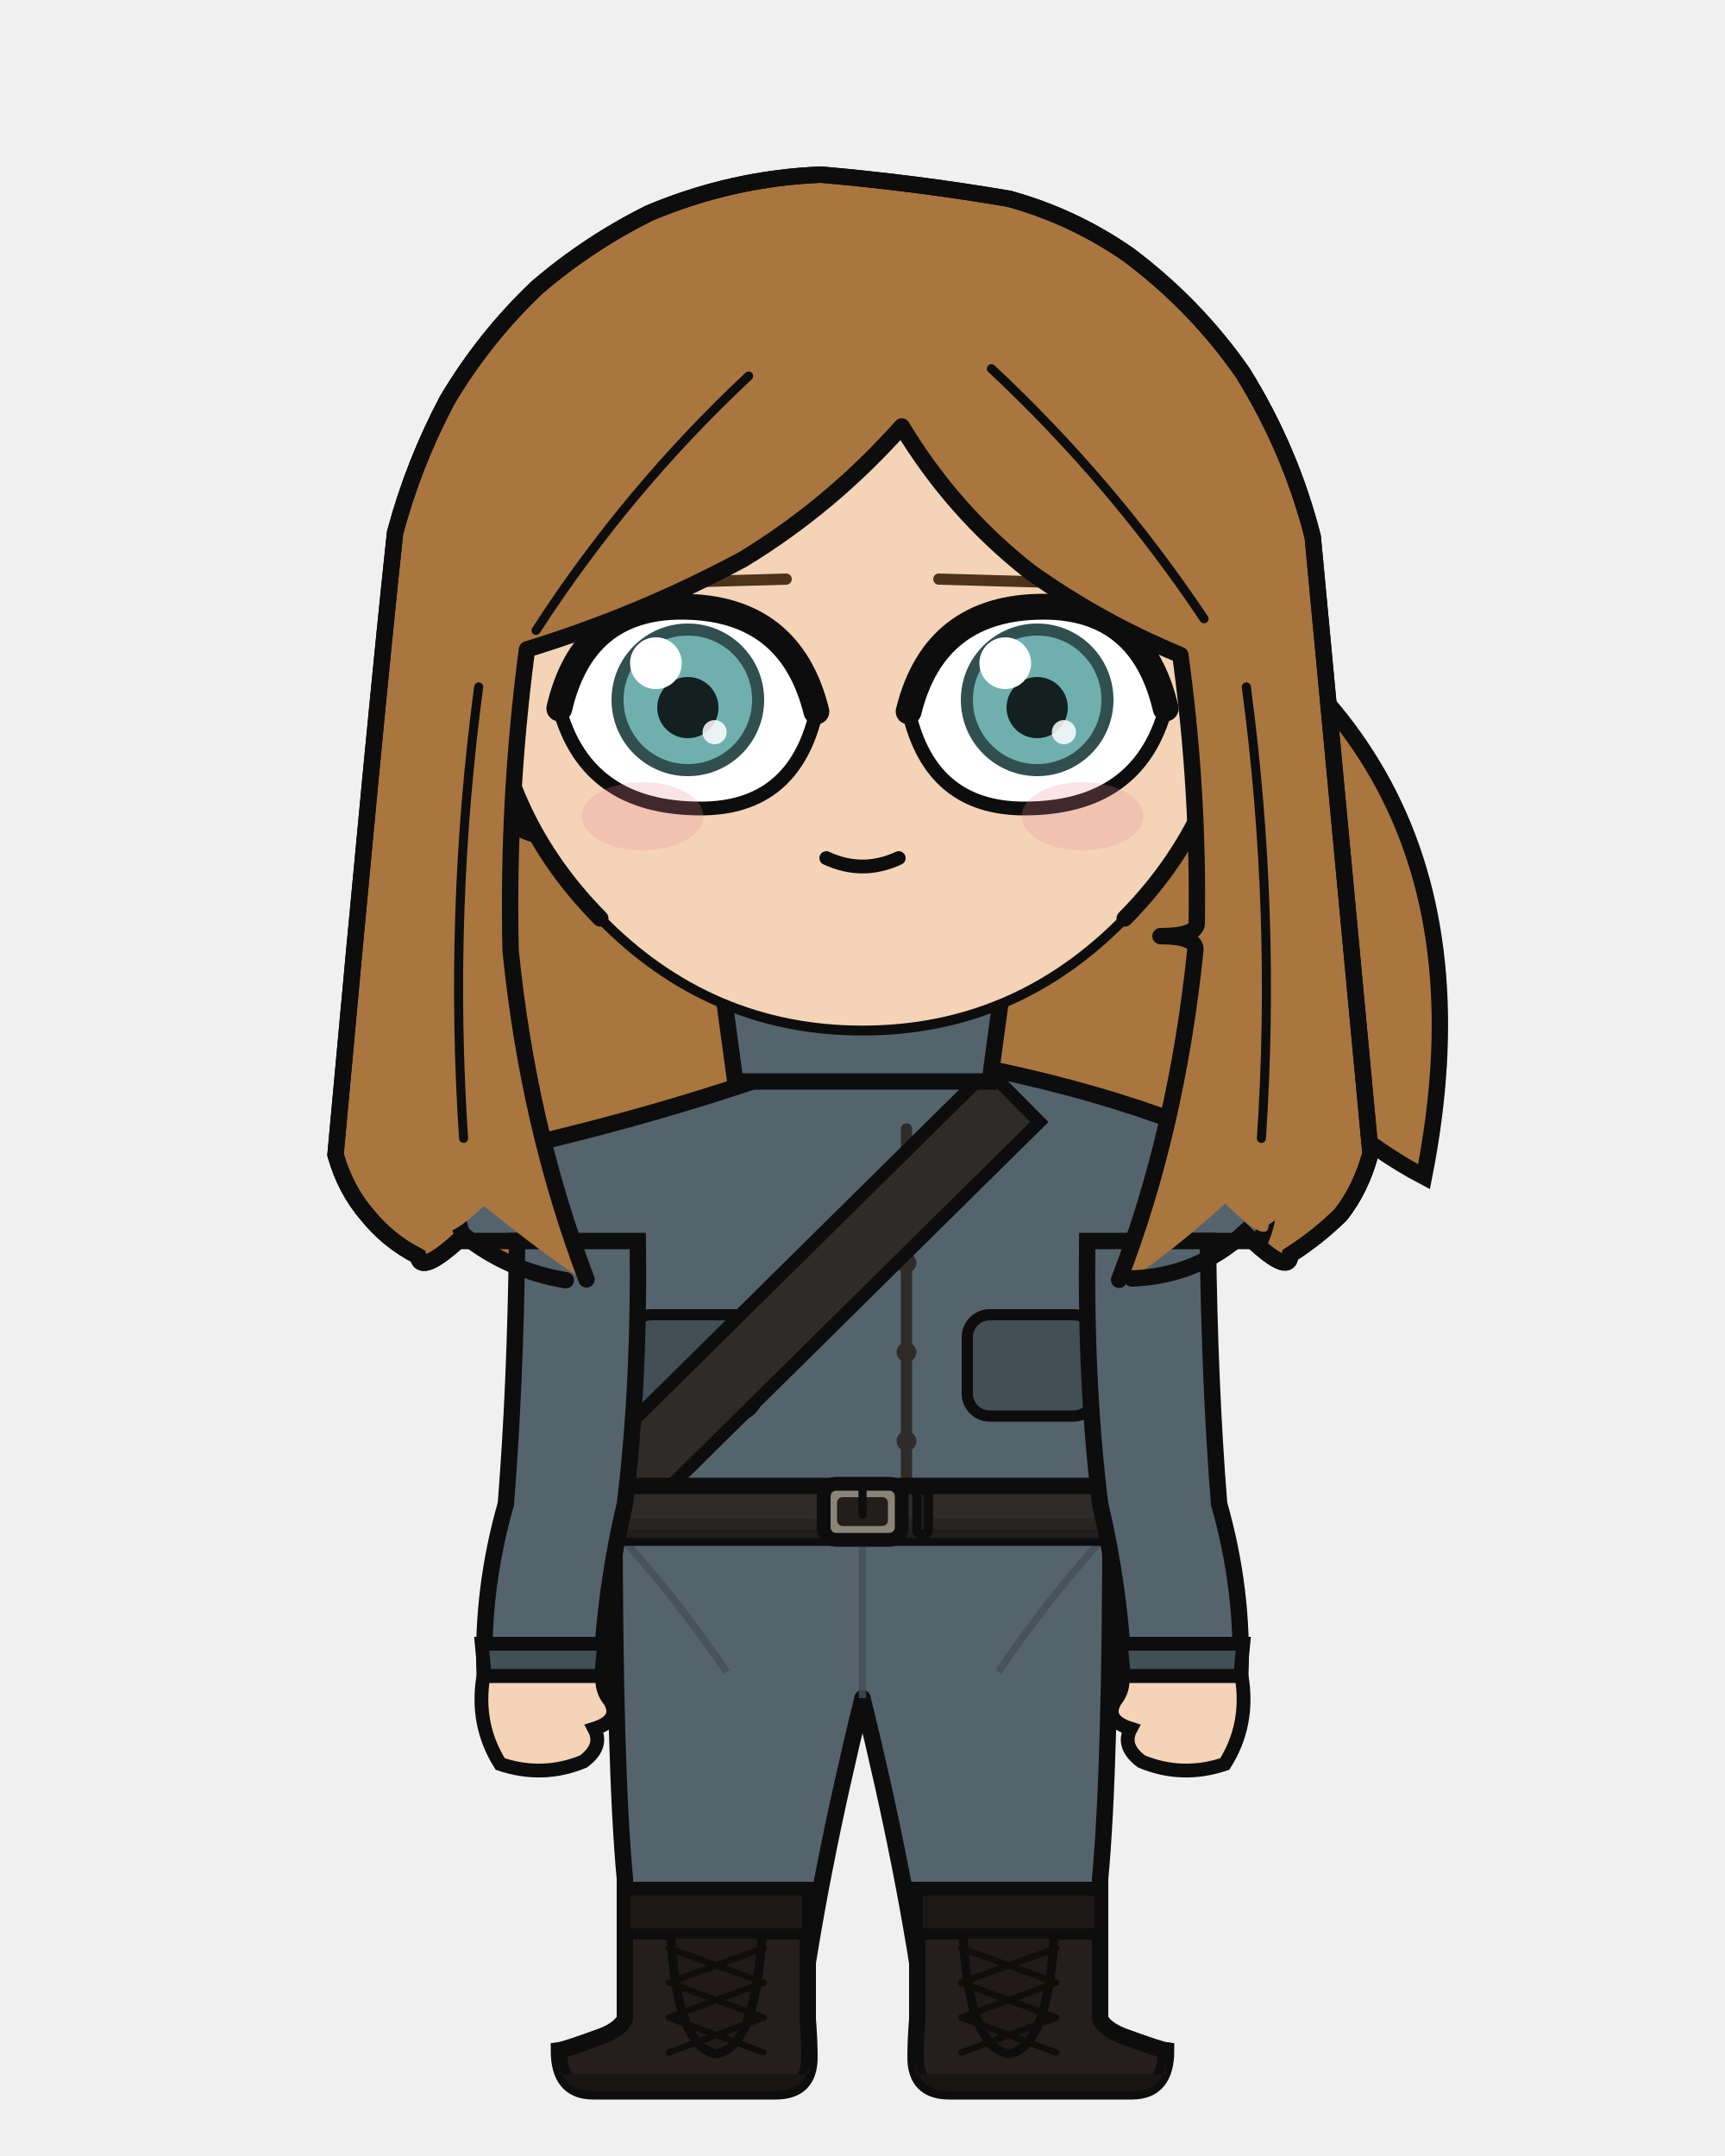
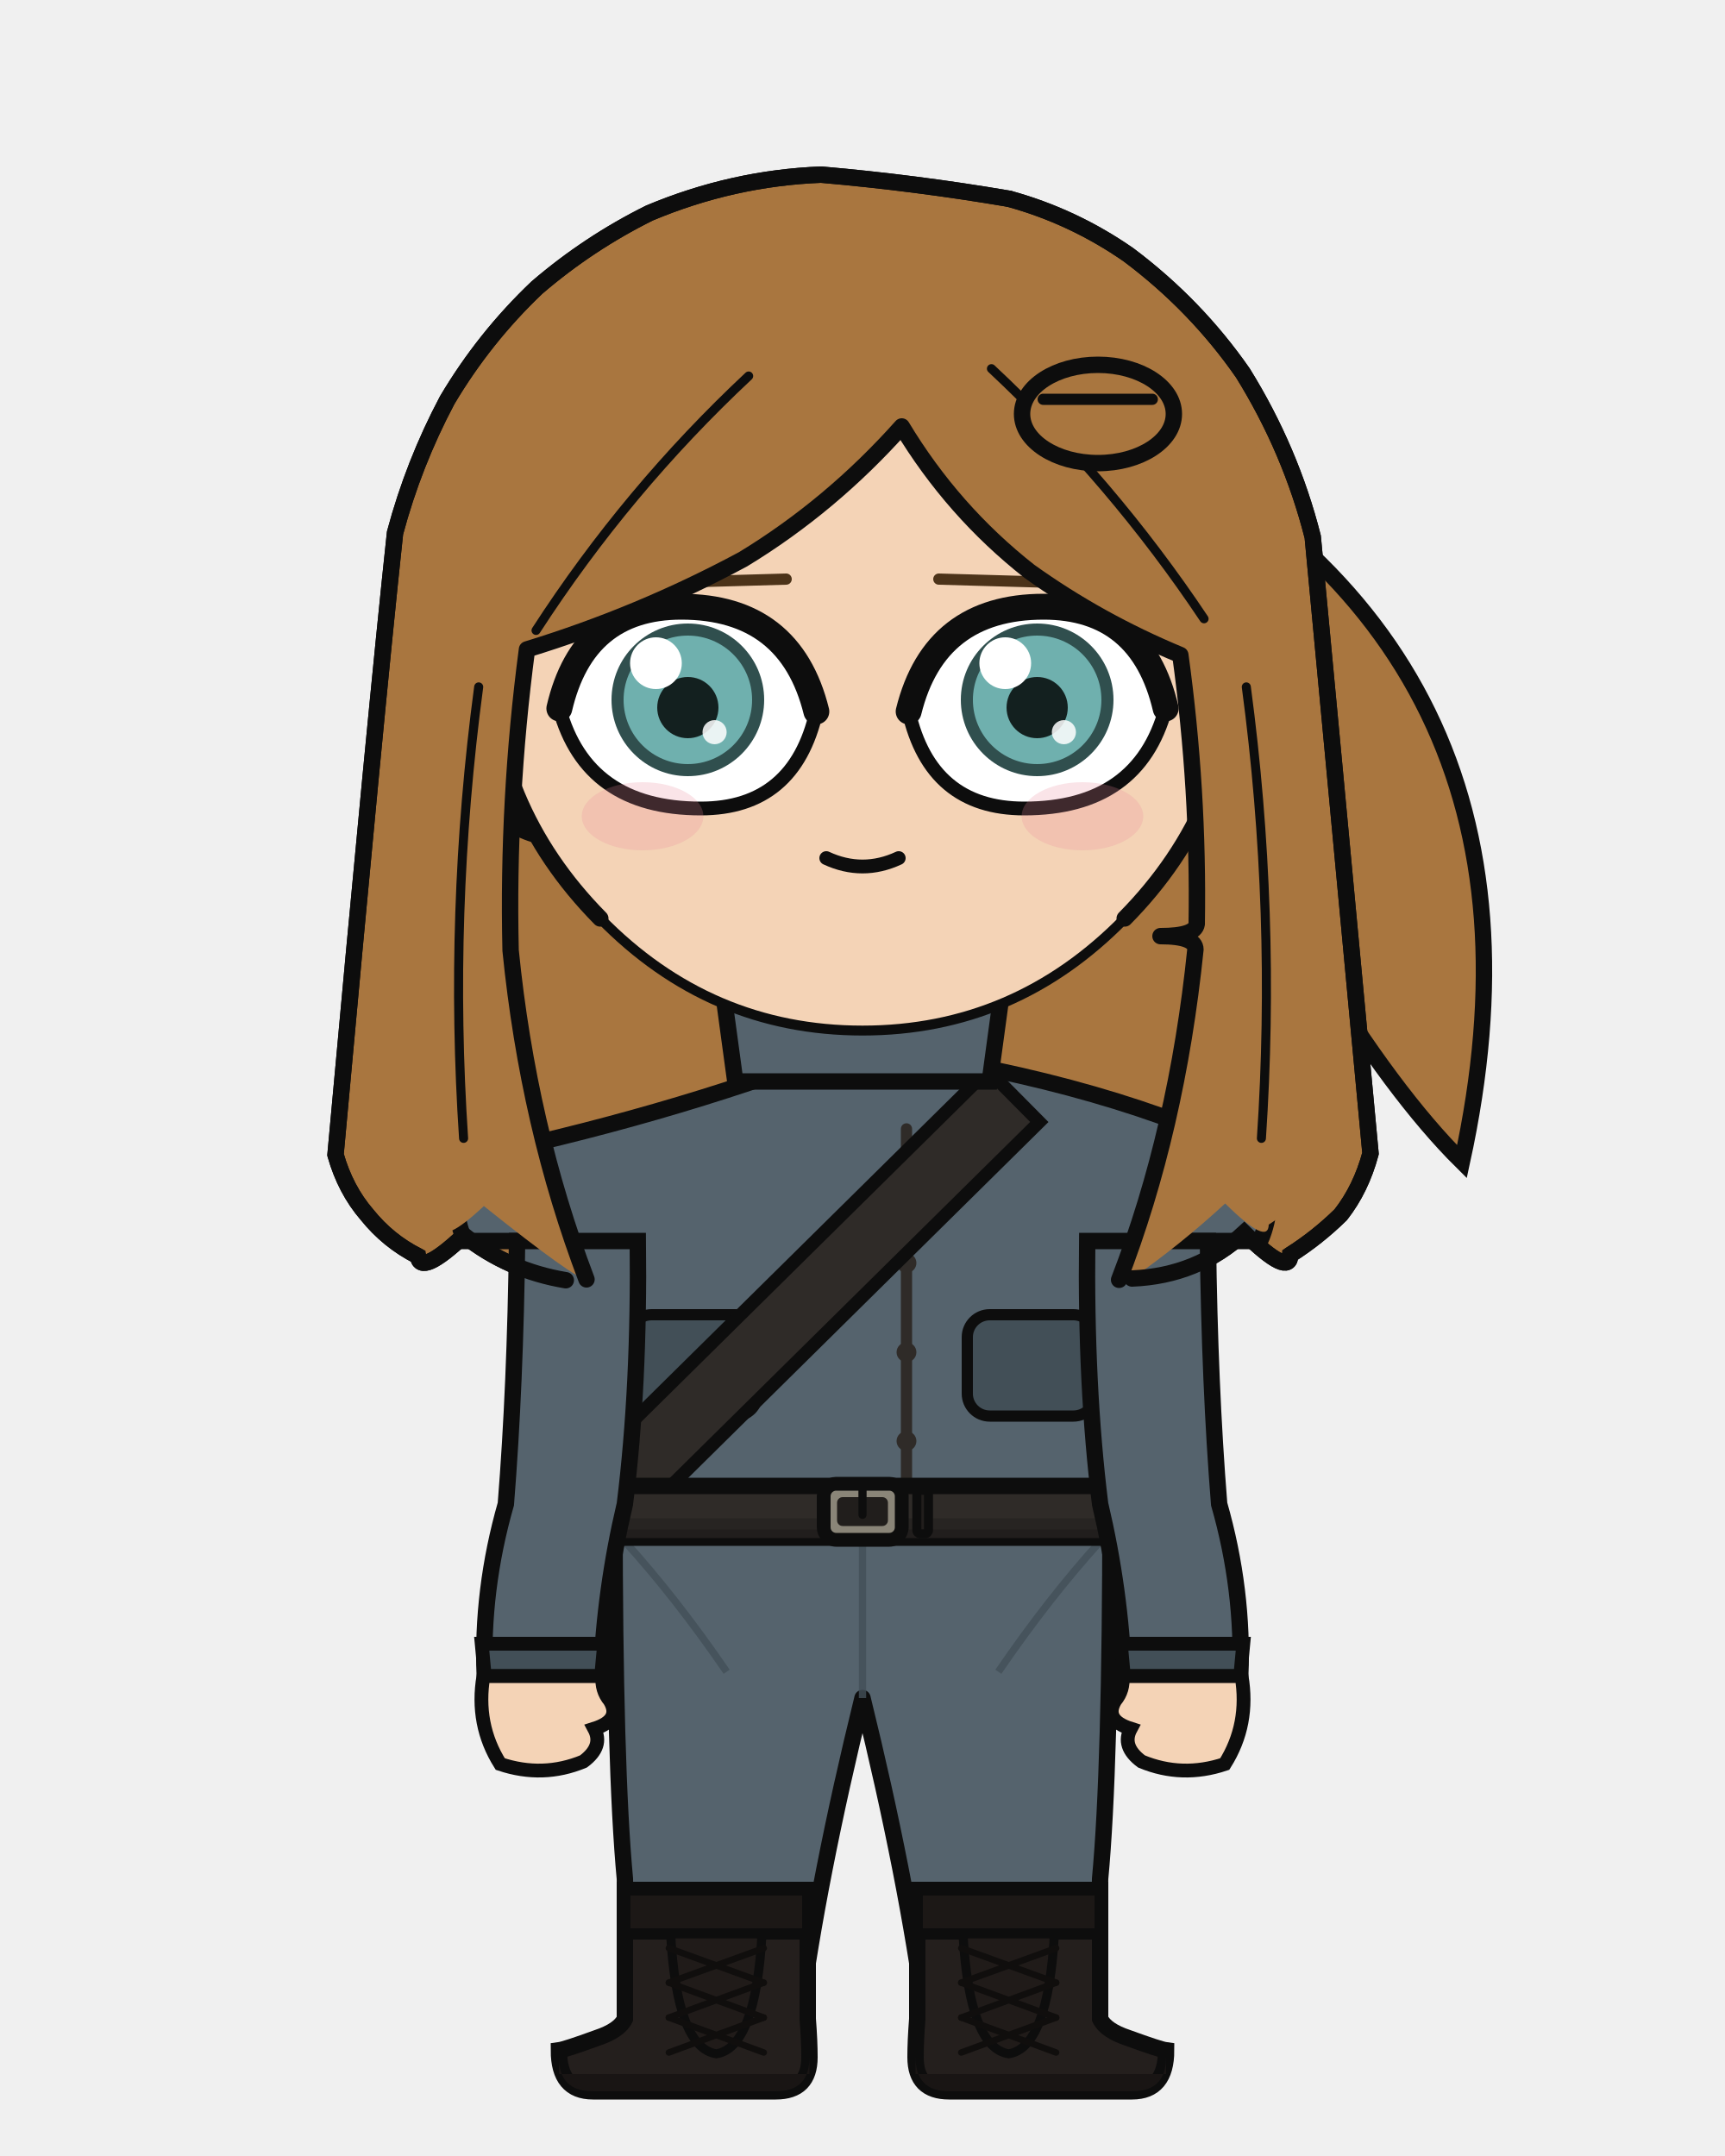
<svg xmlns="http://www.w3.org/2000/svg" width="400" height="500" viewBox="0 0 400 500">
  <defs>
    <clipPath id="hair-front">
      <path d="M 136.0 296.7 Q 122.5 261.2 118.4 220.4 Q 117.6 185.4 122.2 150.6 Q 148.3 142.6 172.3 129.7 Q 192.7 117.3 209.1 98.9 Q 220.9 118.5 238.7 132.5 Q 254.9 144.1 273.7 151.9 Q 278.0 183.2 277.5 214.3 Q 277.1 217.1 269.1 217.1 Q 277.2 217.1 277.2 220.2 Q 272.9 262.1 259.5 296.8 Q 261.0 296.7 262.5 296.5 Q 273.8 288.6 284.1 279.1 Q 294.1 289.0 294.2 284.0 Q 300.2 280.1 305.3 275.1 Q 309.9 269.4 311.9 261.7 Q 302.8 164.0 299.2 125.8 Q 294.3 106.7 283.8 89.7 Q 273.4 74.7 258.6 63.6 Q 246.5 55.2 232.3 51.3 Q 211.7 47.8 190.9 46.0 Q 171.4 46.7 153.1 54.4 Q 139.7 61.1 128.3 70.9 Q 116.6 81.9 108.5 95.6 Q 101.1 109.6 97.0 124.9 Q 92.7 164.7 84.0 261.9 Q 86.1 269.6 90.8 275.2 Q 95.5 281.0 102.1 284.3 Q 102.6 288.7 112.2 279.7 Q 133.6 296.8 136.0 296.7 Z" />
    </clipPath>
  </defs>
-   <path d="M 250.8 124.2 Q 351.4 165.8 330.2 272.9 Q 285.0 249.1 257.3 174.7 Z" fill="#a9763f" stroke="#0d0d0d" stroke-width="3.8" />
+   <path d="M 254.6 96.0 Q 365.5 148.0 339.0 269.4 Q 307.5 238.2 265.0 148.0 Z" fill="#a9763f" stroke="#0d0d0d" stroke-width="3.8" />
  <path d="M 131.2 296.9 Q 117.9 294.7 107.6 286.5 Q 97.5 296.0 96.9 291.3 Q 90.0 287.8 85.1 281.7 Q 80.1 275.9 77.8 267.8 Q 87.1 165.5 91.6 123.6 Q 95.9 107.5 103.7 92.8 Q 112.3 78.3 124.5 66.7 Q 136.5 56.4 150.6 49.4 Q 169.9 41.3 190.4 40.5 Q 212.3 42.4 234.0 46.1 Q 248.9 50.2 261.7 59.1 Q 277.3 70.8 288.2 86.5 Q 299.3 104.4 304.4 124.5 Q 308.2 164.7 317.8 267.5 Q 315.6 275.7 310.9 281.7 Q 305.5 287.0 299.2 291.0 Q 299.1 296.3 288.5 285.9 Q 277.7 295.9 262.5 296.5 Q 196.8 311.0 131.2 296.9 Z" fill="#a9763f" />
  <path d="M 131.2 296.9 Q 117.9 294.7 107.6 286.5 Q 97.5 296.0 96.9 291.3 Q 90.0 287.8 85.1 281.7 Q 80.1 275.9 77.8 267.8 Q 87.1 165.5 91.6 123.6 Q 95.9 107.5 103.7 92.8 Q 112.3 78.3 124.5 66.7 Q 136.5 56.4 150.6 49.4 Q 169.9 41.3 190.4 40.5 Q 212.3 42.4 234.0 46.1 Q 248.9 50.2 261.7 59.1 Q 277.3 70.8 288.2 86.5 Q 299.3 104.4 304.4 124.5 Q 308.2 164.7 317.8 267.5 Q 315.6 275.7 310.9 281.7 Q 305.5 287.0 299.2 291.0 Q 299.1 296.3 288.5 285.9 Q 277.7 295.9 262.5 296.5 Q 196.8 311.0 131.2 296.9 Z" fill="none" stroke="#0d0d0d" stroke-width="3.8" stroke-linecap="round" stroke-linejoin="round" />
  <rect x="179.8" y="225.4" width="40.3" height="40.5" rx="14.1" fill="#f4d3b6" />
  <line x1="179.8" y1="225.4" x2="179.8" y2="265.9" stroke="#0d0d0d" stroke-width="3.8" />
  <line x1="220.2" y1="225.4" x2="220.2" y2="265.9" stroke="#0d0d0d" stroke-width="3.8" />
  <path d="M 142.5 350.6 L 257.5 350.6 Q 257.5 410.2 255.1 435.7 Q 255.0 447.1 253.2 468.2 L 214.6 468.2 Q 210.3 435.7 200.0 393.8 Q 189.7 435.7 185.4 468.2 L 146.8 468.2 Q 145.0 447.1 144.9 435.7 Q 142.5 410.2 142.5 350.6 Z" fill="#55636d" stroke="#0d0d0d" stroke-width="3.8" stroke-linejoin="round" />
  <line x1="200.0" y1="355.8" x2="200.0" y2="393.8" stroke="#424f57" stroke-width="1.7" opacity="0.8" />
  <path d="M 144.9 357.5 Q 156.7 370.5 168.5 387.7" fill="none" stroke="#424f57" stroke-width="1.7" opacity="0.8" />
  <path d="M 255.1 357.5 Q 243.3 370.5 231.5 387.7" fill="none" stroke="#424f57" stroke-width="1.7" opacity="0.8" />
  <path d="M 187.3 438.3 L 187.3 468.2 Q 187.7 473.3 187.7 477.1 Q 187.7 485.0 179.9 485.0 L 137.5 485.0 Q 129.6 485.0 129.6 475.5 Q 131.1 475.3 138.5 472.6 Q 143.6 470.9 144.9 468.2 L 144.9 438.3 Z" fill="#241f1d" stroke="#0d0d0d" stroke-width="3.8" />
  <path d="M 187.7 481.0 L 129.6 481.0 L 129.6 477.1 Q 129.6 485.0 137.5 485.0 L 179.9 485.0 Q 187.7 485.0 187.7 477.1 Z" fill="#191514" />
  <rect x="144.9" y="438.3" width="42.4" height="10.2" fill="#1c1816" stroke="#0d0d0d" stroke-width="2.6" />
  <path d="M 155.5 448.5 L 176.7 448.5 Q 175.2 474.9 166.1 476.3 Q 157.0 474.9 155.5 448.5 Z" fill="#201b19" stroke="#0d0d0d" stroke-width="2.1" />
  <line x1="177.1" y1="451.8" x2="155.1" y2="459.8" stroke="#100e0d" stroke-width="1.5" stroke-linecap="round" />
  <line x1="155.1" y1="451.8" x2="177.1" y2="459.8" stroke="#100e0d" stroke-width="1.5" stroke-linecap="round" />
  <line x1="177.1" y1="459.8" x2="155.1" y2="467.9" stroke="#100e0d" stroke-width="1.5" stroke-linecap="round" />
  <line x1="155.1" y1="459.8" x2="177.1" y2="467.9" stroke="#100e0d" stroke-width="1.5" stroke-linecap="round" />
  <line x1="177.1" y1="467.9" x2="155.1" y2="476.0" stroke="#100e0d" stroke-width="1.5" stroke-linecap="round" />
  <line x1="155.1" y1="467.9" x2="177.1" y2="476.0" stroke="#100e0d" stroke-width="1.5" stroke-linecap="round" />
  <path d="M 212.7 438.3 L 212.7 468.2 Q 212.3 473.3 212.3 477.1 Q 212.3 485.0 220.1 485.0 L 262.5 485.0 Q 270.4 485.0 270.4 475.5 Q 268.9 475.3 261.5 472.6 Q 256.4 470.9 255.1 468.2 L 255.1 438.3 Z" fill="#241f1d" stroke="#0d0d0d" stroke-width="3.8" />
  <path d="M 212.3 481.0 L 270.4 481.0 L 270.4 477.1 Q 270.4 485.0 262.5 485.0 L 220.1 485.0 Q 212.3 485.0 212.3 477.1 Z" fill="#191514" />
  <rect x="212.7" y="438.3" width="42.4" height="10.2" fill="#1c1816" stroke="#0d0d0d" stroke-width="2.6" />
  <path d="M 223.3 448.5 L 244.5 448.5 Q 243.0 474.9 233.9 476.3 Q 224.8 474.9 223.3 448.5 Z" fill="#201b19" stroke="#0d0d0d" stroke-width="2.1" />
  <line x1="244.9" y1="451.8" x2="222.9" y2="459.8" stroke="#100e0d" stroke-width="1.5" stroke-linecap="round" />
  <line x1="222.9" y1="451.8" x2="244.9" y2="459.8" stroke="#100e0d" stroke-width="1.5" stroke-linecap="round" />
  <line x1="244.9" y1="459.8" x2="222.9" y2="467.9" stroke="#100e0d" stroke-width="1.5" stroke-linecap="round" />
  <line x1="222.9" y1="459.8" x2="244.9" y2="467.9" stroke="#100e0d" stroke-width="1.5" stroke-linecap="round" />
  <line x1="244.9" y1="467.9" x2="222.9" y2="476.0" stroke="#100e0d" stroke-width="1.5" stroke-linecap="round" />
  <line x1="222.9" y1="467.9" x2="244.9" y2="476.0" stroke="#100e0d" stroke-width="1.5" stroke-linecap="round" />
  <path d="M 194.4 243.7 Q 153.4 259.3 106.9 268.9 Q 104.1 279.3 107.8 287.8 L 122.9 287.8 Q 122.9 321.4 121.5 348.8 Q 120.8 349.8 120.8 350.6 L 279.2 350.6 Q 279.2 349.8 278.5 348.8 Q 277.1 321.4 277.1 287.8 L 292.2 287.8 Q 295.9 279.3 293.1 268.9 Q 257.7 251.3 205.6 243.7 L 200.0 249.4 Z" fill="#55636d" stroke="#0d0d0d" stroke-width="3.8" />
  <path d="M 210.2 261.8 L 210.2 344.6" fill="none" stroke="#2f2b28" stroke-width="2.6" stroke-linecap="round" />
  <circle cx="210.2" cy="272.2" r="2.3" fill="#2f2b28" />
  <circle cx="210.2" cy="292.9" r="2.3" fill="#2f2b28" />
  <circle cx="210.2" cy="313.6" r="2.3" fill="#2f2b28" />
  <circle cx="210.2" cy="334.2" r="2.3" fill="#2f2b28" />
  <rect x="145.9" y="304.9" width="29.8" height="23.5" rx="5.2" fill="#424f57" stroke="#0d0d0d" stroke-width="2.6" />
  <rect x="224.3" y="304.9" width="29.8" height="23.5" rx="5.2" fill="#424f57" stroke="#0d0d0d" stroke-width="2.6" />
  <path d="M 229.1 248.2 L 137.6 338.6 L 149.5 350.6 L 241.0 260.2 Z" fill="#2f2b28" stroke="#0d0d0d" stroke-width="3.0" />
  <rect x="119.2" y="344.6" width="161.6" height="12.0" rx="2.2" fill="#2f2b28" stroke="#0d0d0d" stroke-width="3.8" />
  <rect x="119.2" y="352.1" width="161.6" height="4.6" rx="2.2" fill="#262220" opacity="0.8" />
  <rect x="191.0" y="344.1" width="18.1" height="13.0" rx="2.9" fill="#8a8578" stroke="#0d0d0d" stroke-width="3.2" />
  <rect x="194.1" y="347.2" width="11.8" height="6.7" rx="1.3" fill="#211e1c" />
  <line x1="200.0" y1="344.1" x2="200.0" y2="351.3" stroke="#0d0d0d" stroke-width="1.9" stroke-linecap="round" />
  <rect x="212.6" y="345.6" width="2.7" height="10.1" rx="0.8" fill="#211e1c" stroke="#0d0d0d" stroke-width="2.1" />
  <path d="M 147.9 287.8 L 119.9 287.8 Q 119.5 321.4 117.3 348.8 Q 111.6 368.7 112.4 388.7 L 139.4 388.7 Q 140.2 368.7 144.9 348.8 Q 148.3 321.4 147.9 287.8 Z" fill="#55636d" stroke="#0d0d0d" stroke-width="3.8" />
  <path d="M 111.7 381.2 L 140.1 381.2 L 139.4 388.7 L 112.4 388.7 Z" fill="#424f57" stroke="#0d0d0d" stroke-width="3.2" />
  <path d="M 112.1 388.7 Q 110.2 399.9 116.0 409.1 Q 125.9 412.4 135.3 408.5 Q 140.0 405.0 137.8 400.9 Q 144.1 398.9 141.4 394.4 Q 139.4 392.0 139.7 388.7 Z" fill="#f4d3b6" stroke="#0d0d0d" stroke-width="3.2" />
  <path d="M 252.1 287.8 L 280.1 287.8 Q 280.5 321.4 282.7 348.8 Q 288.4 368.7 287.6 388.7 L 260.6 388.7 Q 259.8 368.7 255.1 348.8 Q 251.7 321.4 252.1 287.8 Z" fill="#55636d" stroke="#0d0d0d" stroke-width="3.8" />
  <path d="M 259.9 381.2 L 288.3 381.2 L 287.6 388.7 L 260.6 388.7 Z" fill="#424f57" stroke="#0d0d0d" stroke-width="3.2" />
  <path d="M 287.9 388.7 Q 289.8 399.9 284.0 409.1 Q 274.1 412.4 264.7 408.5 Q 260.0 405.0 262.2 400.9 Q 255.9 398.9 258.6 394.4 Q 260.6 392.0 260.3 388.7 Z" fill="#f4d3b6" stroke="#0d0d0d" stroke-width="3.2" />
  <path d="M 165.7 215.5 L 234.3 215.5 L 229.5 250.8 L 170.5 250.8 Z" fill="#55636d" stroke="#0d0d0d" stroke-width="3.8" />
  <path d="M 200.0 215.5 L 200.0 234.9" fill="none" stroke="#0d0d0d" stroke-width="2.6" />
  <path d="M 113.1 153.2 Q 108.1 153.5 104.9 158.7 Q 102.2 164.3 104.0 173.5 Q 106.7 180.0 110.7 184.8 Q 118.2 192.2 124.7 193.7 Z" fill="#f4d3b6" />
  <path d="M 113.1 153.2 Q 108.1 153.5 104.9 158.7 Q 102.2 164.3 104.0 173.5 Q 106.7 180.0 110.7 184.8 Q 118.2 192.2 124.7 193.7" fill="none" stroke="#0d0d0d" stroke-width="3.8" stroke-linecap="round" />
  <path d="M 106.6 169.6 Q 105.6 165.1 106.4 163.5 Q 107.3 162.5 108.9 163.7 Q 110.8 166.9 112.9 170.5 Q 110.9 170.6 112.6 178.1 Q 115.4 182.8 117.1 182.8" fill="none" stroke="#0d0d0d" stroke-width="2.1" stroke-linecap="round" />
  <path d="M 286.9 153.2 Q 291.9 153.5 295.1 158.7 Q 297.8 164.3 296.0 173.5 Q 293.3 180.0 289.3 184.8 Q 281.8 192.2 275.3 193.7 Z" fill="#f4d3b6" />
  <path d="M 286.9 153.2 Q 291.9 153.5 295.1 158.7 Q 297.8 164.3 296.0 173.5 Q 293.3 180.0 289.3 184.8 Q 281.8 192.2 275.3 193.7" fill="none" stroke="#0d0d0d" stroke-width="3.8" stroke-linecap="round" />
  <path d="M 293.4 169.6 Q 294.4 165.1 293.6 163.5 Q 292.7 162.5 291.1 163.7 Q 289.2 166.9 287.1 170.5 Q 289.1 170.6 287.4 178.1 Q 284.6 182.8 282.9 182.8" fill="none" stroke="#0d0d0d" stroke-width="2.1" stroke-linecap="round" />
  <path d="M 200.0 62.6 Q 236.1 62.6 261.6 88.3 Q 287.1 114.1 286.9 150.6 Q 286.4 187.1 260.8 213.0 Q 235.4 239.0 200.0 239.0 Q 164.6 239.0 139.2 213.0 Q 113.6 187.1 113.1 150.6 Q 112.9 114.1 138.4 88.3 Q 163.9 62.6 200.0 62.6 Z" fill="#f4d3b6" />
  <path d="M 139.2 213.0 Q 113.6 187.1 113.1 150.6 Q 112.9 114.1 138.4 88.3 Q 163.9 62.6 200.0 62.6 Q 236.1 62.6 261.6 88.3 Q 287.1 114.1 286.9 150.6 Q 286.4 187.1 260.8 213.0" fill="none" stroke="#0d0d0d" stroke-width="3.8" stroke-linecap="round" />
  <path d="M 260.8 213.0 Q 235.4 239.0 200.0 239.0 Q 164.6 239.0 139.2 213.0" fill="none" stroke="#0d0d0d" stroke-width="2.3" stroke-linecap="round" />
  <line x1="182.3" y1="134.3" x2="136.7" y2="135.6" stroke="#4c3319" stroke-width="2.6" stroke-linecap="round" />
  <defs>
    <clipPath id="eye-l">
      <path d="M 189.3 165.0 Q 183.3 140.7 158.0 140.7 Q 135.2 140.7 129.7 164.3 Q 136.0 187.5 162.5 187.5 Q 184.2 187.5 189.3 165.0 Z" />
    </clipPath>
  </defs>
  <path d="M 189.3 165.0 Q 183.3 140.7 158.0 140.7 Q 135.2 140.7 129.7 164.3 Q 136.0 187.5 162.5 187.5 Q 184.2 187.5 189.3 165.0 Z" fill="white" stroke="#0d0d0d" stroke-width="3.2" />
  <g clip-path="url(#eye-l)">
    <circle cx="159.5" cy="162.3" r="17.7" fill="#304f4e" />
    <circle cx="159.5" cy="162.3" r="14.9" fill="#6fb0ae" />
    <circle cx="159.5" cy="164.1" r="7.1" fill="#13201f" />
    <circle cx="152.1" cy="153.8" r="6.0" fill="white" />
    <circle cx="165.7" cy="169.8" r="2.8" fill="white" opacity="0.85" />
  </g>
  <path d="M 189.3 165.0 Q 183.3 140.7 158.0 140.7 Q 135.2 140.7 129.7 164.3" fill="none" stroke="#0d0d0d" stroke-width="6.0" stroke-linecap="round" />
  <line x1="217.7" y1="134.3" x2="263.3" y2="135.6" stroke="#4c3319" stroke-width="2.6" stroke-linecap="round" />
  <defs>
    <clipPath id="eye-r">
      <path d="M 210.7 165.0 Q 216.7 140.7 242.0 140.7 Q 264.8 140.7 270.3 164.3 Q 264.0 187.5 237.5 187.5 Q 215.8 187.5 210.7 165.0 Z" />
    </clipPath>
  </defs>
  <path d="M 210.7 165.0 Q 216.7 140.7 242.0 140.7 Q 264.8 140.7 270.3 164.3 Q 264.0 187.5 237.5 187.5 Q 215.8 187.5 210.7 165.0 Z" fill="white" stroke="#0d0d0d" stroke-width="3.2" />
  <g clip-path="url(#eye-r)">
    <circle cx="240.5" cy="162.3" r="17.7" fill="#304f4e" />
    <circle cx="240.5" cy="162.3" r="14.9" fill="#6fb0ae" />
    <circle cx="240.5" cy="164.1" r="7.1" fill="#13201f" />
    <circle cx="233.1" cy="153.8" r="6.0" fill="white" />
    <circle cx="246.7" cy="169.8" r="2.8" fill="white" opacity="0.85" />
  </g>
  <path d="M 210.7 165.0 Q 216.7 140.7 242.0 140.7 Q 264.8 140.7 270.3 164.3" fill="none" stroke="#0d0d0d" stroke-width="6.0" stroke-linecap="round" />
  <path d="M 191.6 199.0 Q 200.0 202.9 208.4 199.0" fill="none" stroke="#0d0d0d" stroke-width="3.2" stroke-linecap="round" />
  <ellipse cx="149.0" cy="189.3" rx="14.1" ry="7.9" fill="#e8879a" opacity="0.23" />
  <ellipse cx="251.0" cy="189.3" rx="14.1" ry="7.9" fill="#e8879a" opacity="0.23" />
  <path d="M 136.0 296.7 Q 122.5 261.2 118.4 220.4 Q 117.6 185.4 122.2 150.6 Q 148.3 142.6 172.3 129.7 Q 192.7 117.3 209.1 98.9 Q 220.9 118.5 238.7 132.5 Q 254.9 144.1 273.7 151.9 Q 278.0 183.2 277.5 214.3 Q 277.1 217.1 269.1 217.1 Q 277.2 217.1 277.2 220.2 Q 272.9 262.1 259.5 296.8 Q 261.0 296.7 262.5 296.5 Q 273.8 288.6 284.1 279.1 Q 294.1 289.0 294.2 284.0 Q 300.2 280.1 305.3 275.1 Q 309.9 269.4 311.9 261.7 Q 302.8 164.0 299.2 125.8 Q 294.3 106.7 283.8 89.7 Q 273.4 74.7 258.6 63.6 Q 246.5 55.2 232.3 51.3 Q 211.7 47.8 190.9 46.0 Q 171.4 46.7 153.1 54.4 Q 139.7 61.1 128.3 70.9 Q 116.6 81.9 108.5 95.6 Q 101.1 109.6 97.0 124.9 Q 92.7 164.7 84.0 261.9 Q 86.1 269.6 90.8 275.2 Q 95.5 281.0 102.1 284.3 Q 102.6 288.7 112.2 279.7 Q 133.6 296.8 136.0 296.7 Z" fill="#a9763f" />
  <path d="M 136.0 296.7 Q 122.5 261.2 118.4 220.4 Q 117.6 185.4 122.2 150.6 Q 148.3 142.6 172.3 129.7 Q 192.7 117.3 209.1 98.9 Q 220.9 118.5 238.7 132.5 Q 254.9 144.1 273.7 151.9 Q 278.0 183.2 277.5 214.3 Q 277.1 217.1 269.1 217.1 Q 277.2 217.1 277.2 220.2 Q 272.9 262.1 259.5 296.8" fill="none" stroke="#0d0d0d" stroke-width="3.8" stroke-linecap="round" stroke-linejoin="round" />
  <path d="M 262.5 296.5 Q 277.7 295.9 288.5 285.9 Q 299.1 296.3 299.2 291.0 Q 305.5 287.0 310.9 281.7 Q 315.6 275.7 317.8 267.5 Q 308.2 164.7 304.4 124.5 Q 299.3 104.4 288.2 86.5 Q 277.3 70.8 261.7 59.1 Q 248.9 50.2 234.0 46.1" fill="none" stroke="#0d0d0d" stroke-width="3.8" stroke-linecap="round" />
  <path d="M 131.2 296.9 Q 117.9 294.7 107.6 286.5 Q 97.5 296.0 96.9 291.3 Q 90.0 287.8 85.1 281.7 Q 80.1 275.9 77.8 267.8 Q 87.1 165.5 91.6 123.6 Q 95.9 107.5 103.7 92.8 Q 112.3 78.3 124.5 66.7 Q 136.5 56.4 150.6 49.4 Q 169.9 41.3 190.4 40.5 Q 212.3 42.4 234.0 46.1" fill="none" stroke="#0d0d0d" stroke-width="3.8" stroke-linecap="round" />
  <path d="M 173.6 87.2 Q 145.4 113.6 124.3 146.2" fill="none" stroke="#0d0d0d" stroke-width="2.1" stroke-linecap="round" clip-path="url(#hair-front)" />
  <path d="M 229.9 85.5 Q 258.1 111.9 279.2 143.5" fill="none" stroke="#0d0d0d" stroke-width="2.1" stroke-linecap="round" clip-path="url(#hair-front)" />
  <path d="M 111.0 159.3 Q 104.0 211.7 107.5 264.0" fill="none" stroke="#0d0d0d" stroke-width="2.1" stroke-linecap="round" clip-path="url(#hair-front)" />
  <path d="M 289.0 159.3 Q 296.0 211.7 292.5 264.0" fill="none" stroke="#0d0d0d" stroke-width="2.1" stroke-linecap="round" clip-path="url(#hair-front)" />
+   <ellipse cx="254.6" cy="96.0" rx="17.6" ry="11.4" fill="#a9763f" stroke="#0d0d0d" stroke-width="3.8" />
+   <path d="M 241.9 92.6 L 267.2 92.6" fill="none" stroke="#0d0d0d" stroke-width="2.6" stroke-linecap="round" />
</svg>
